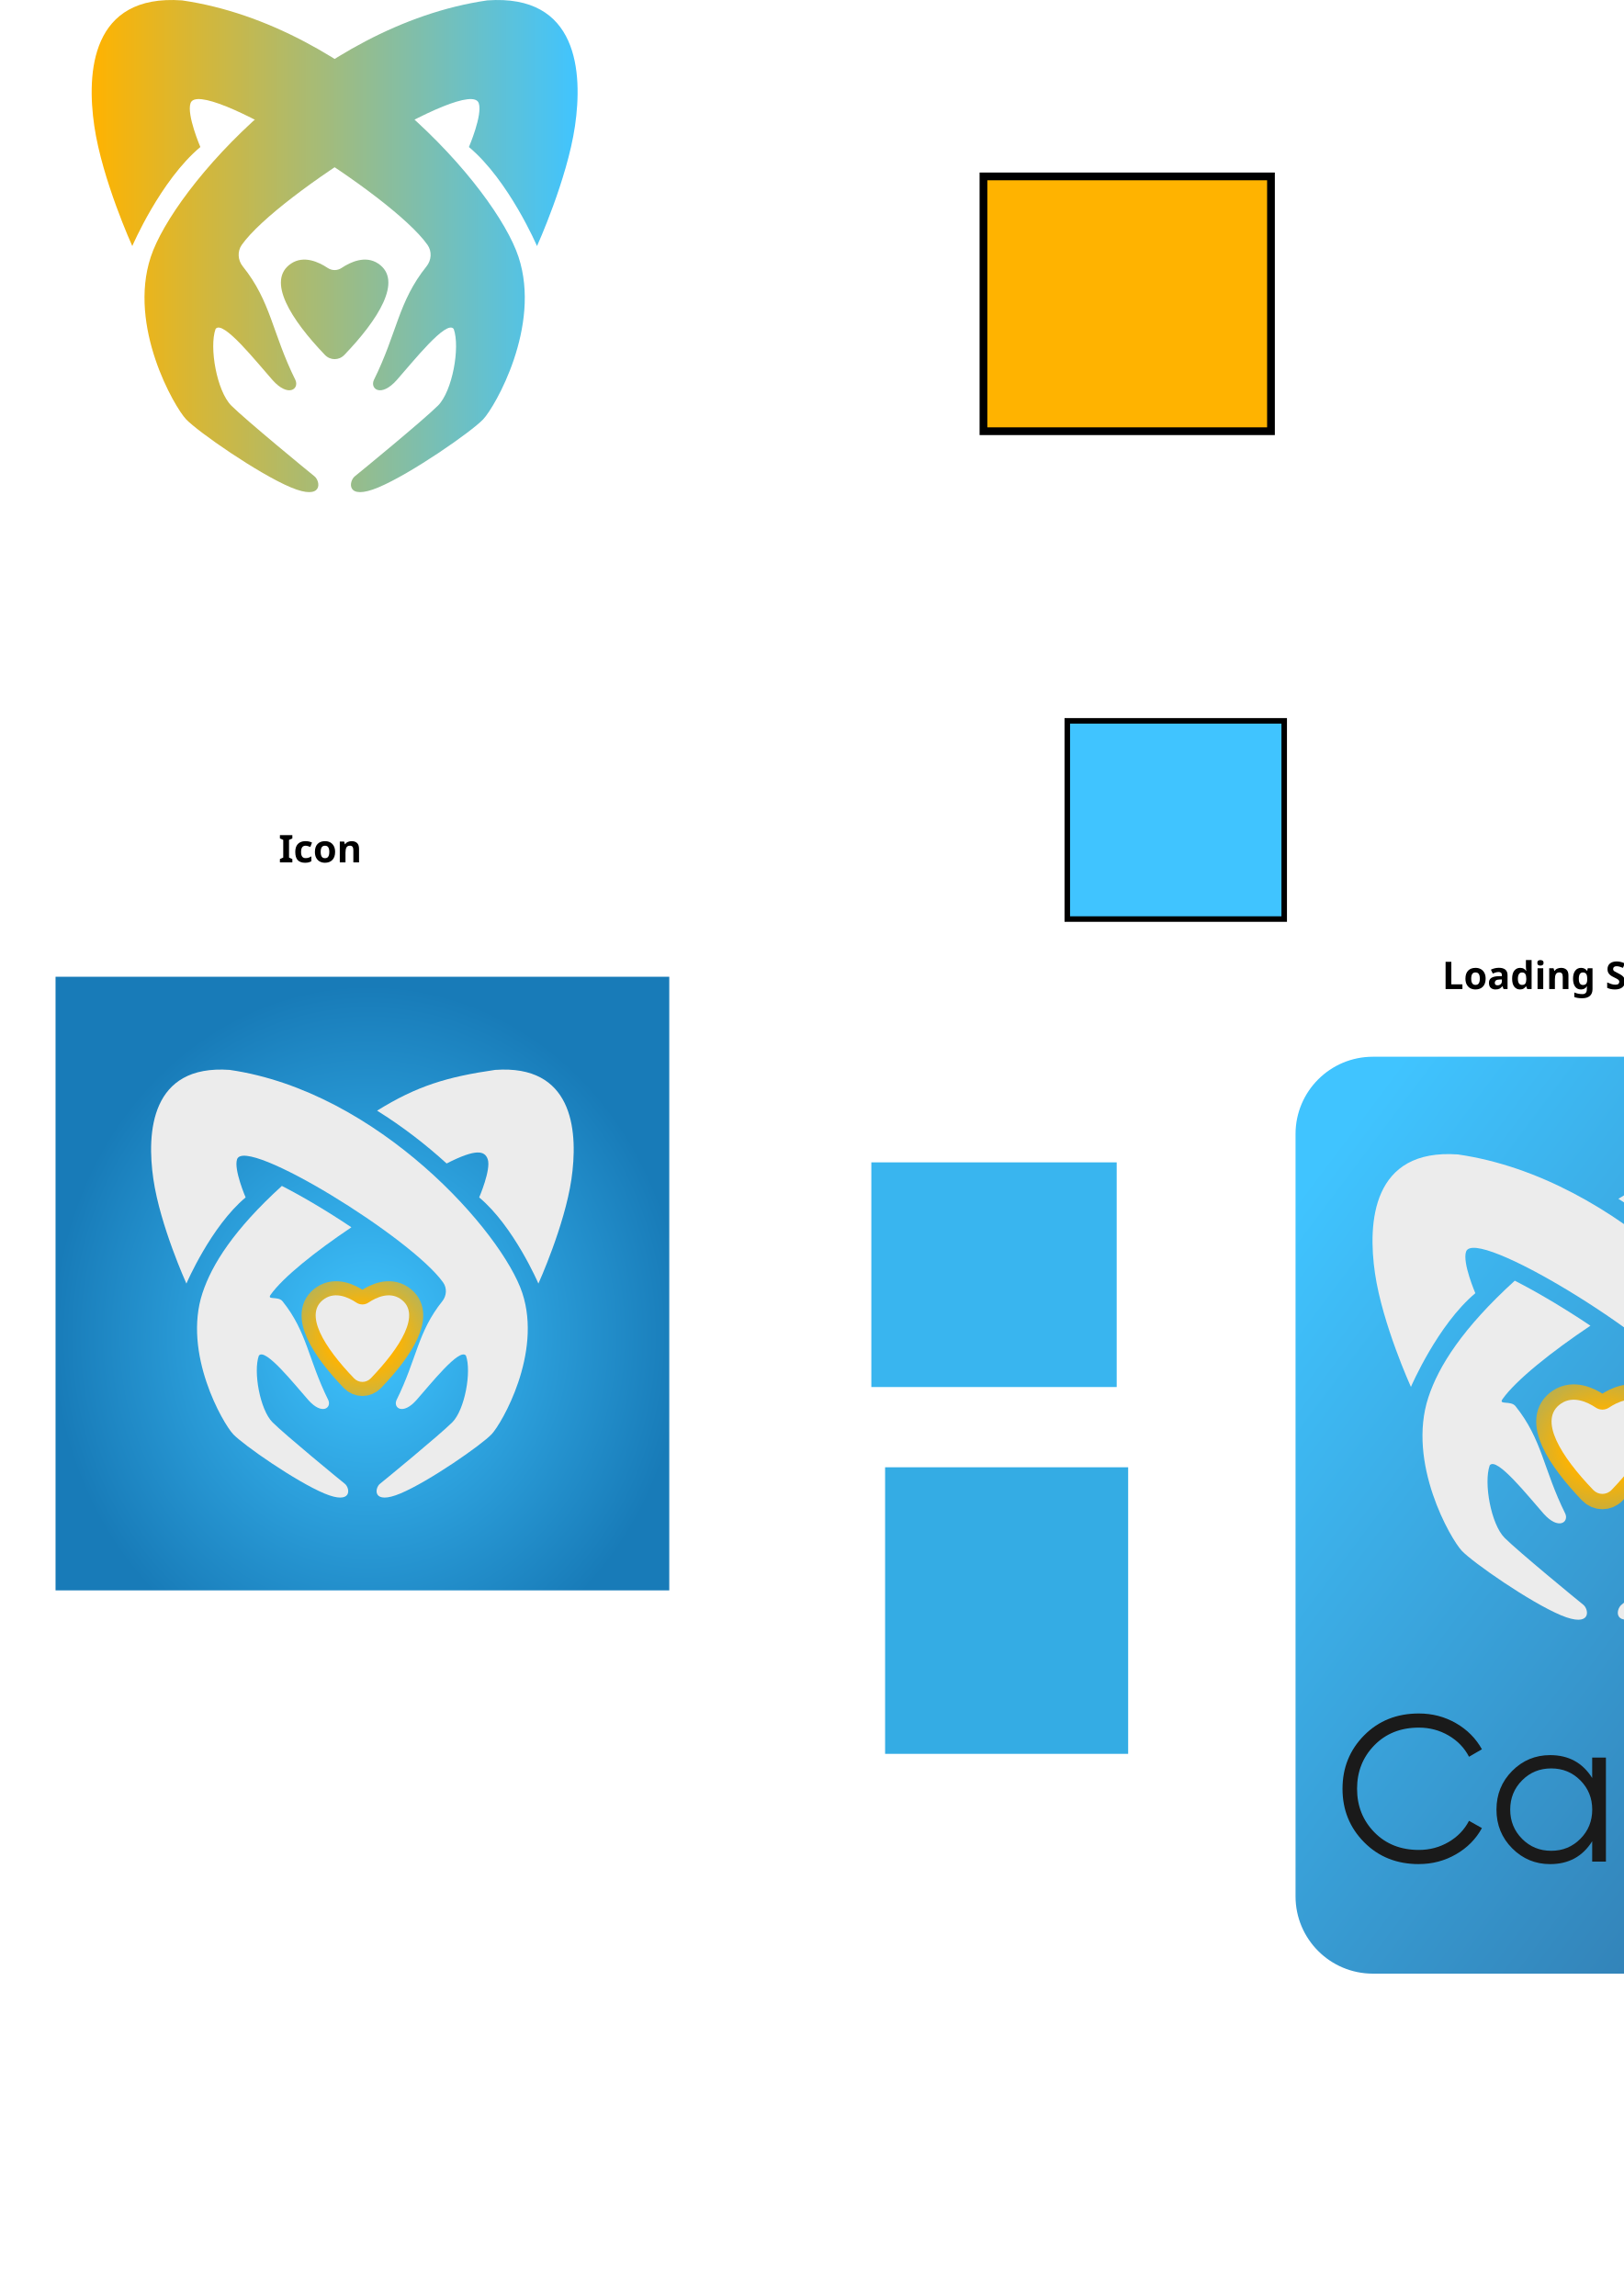
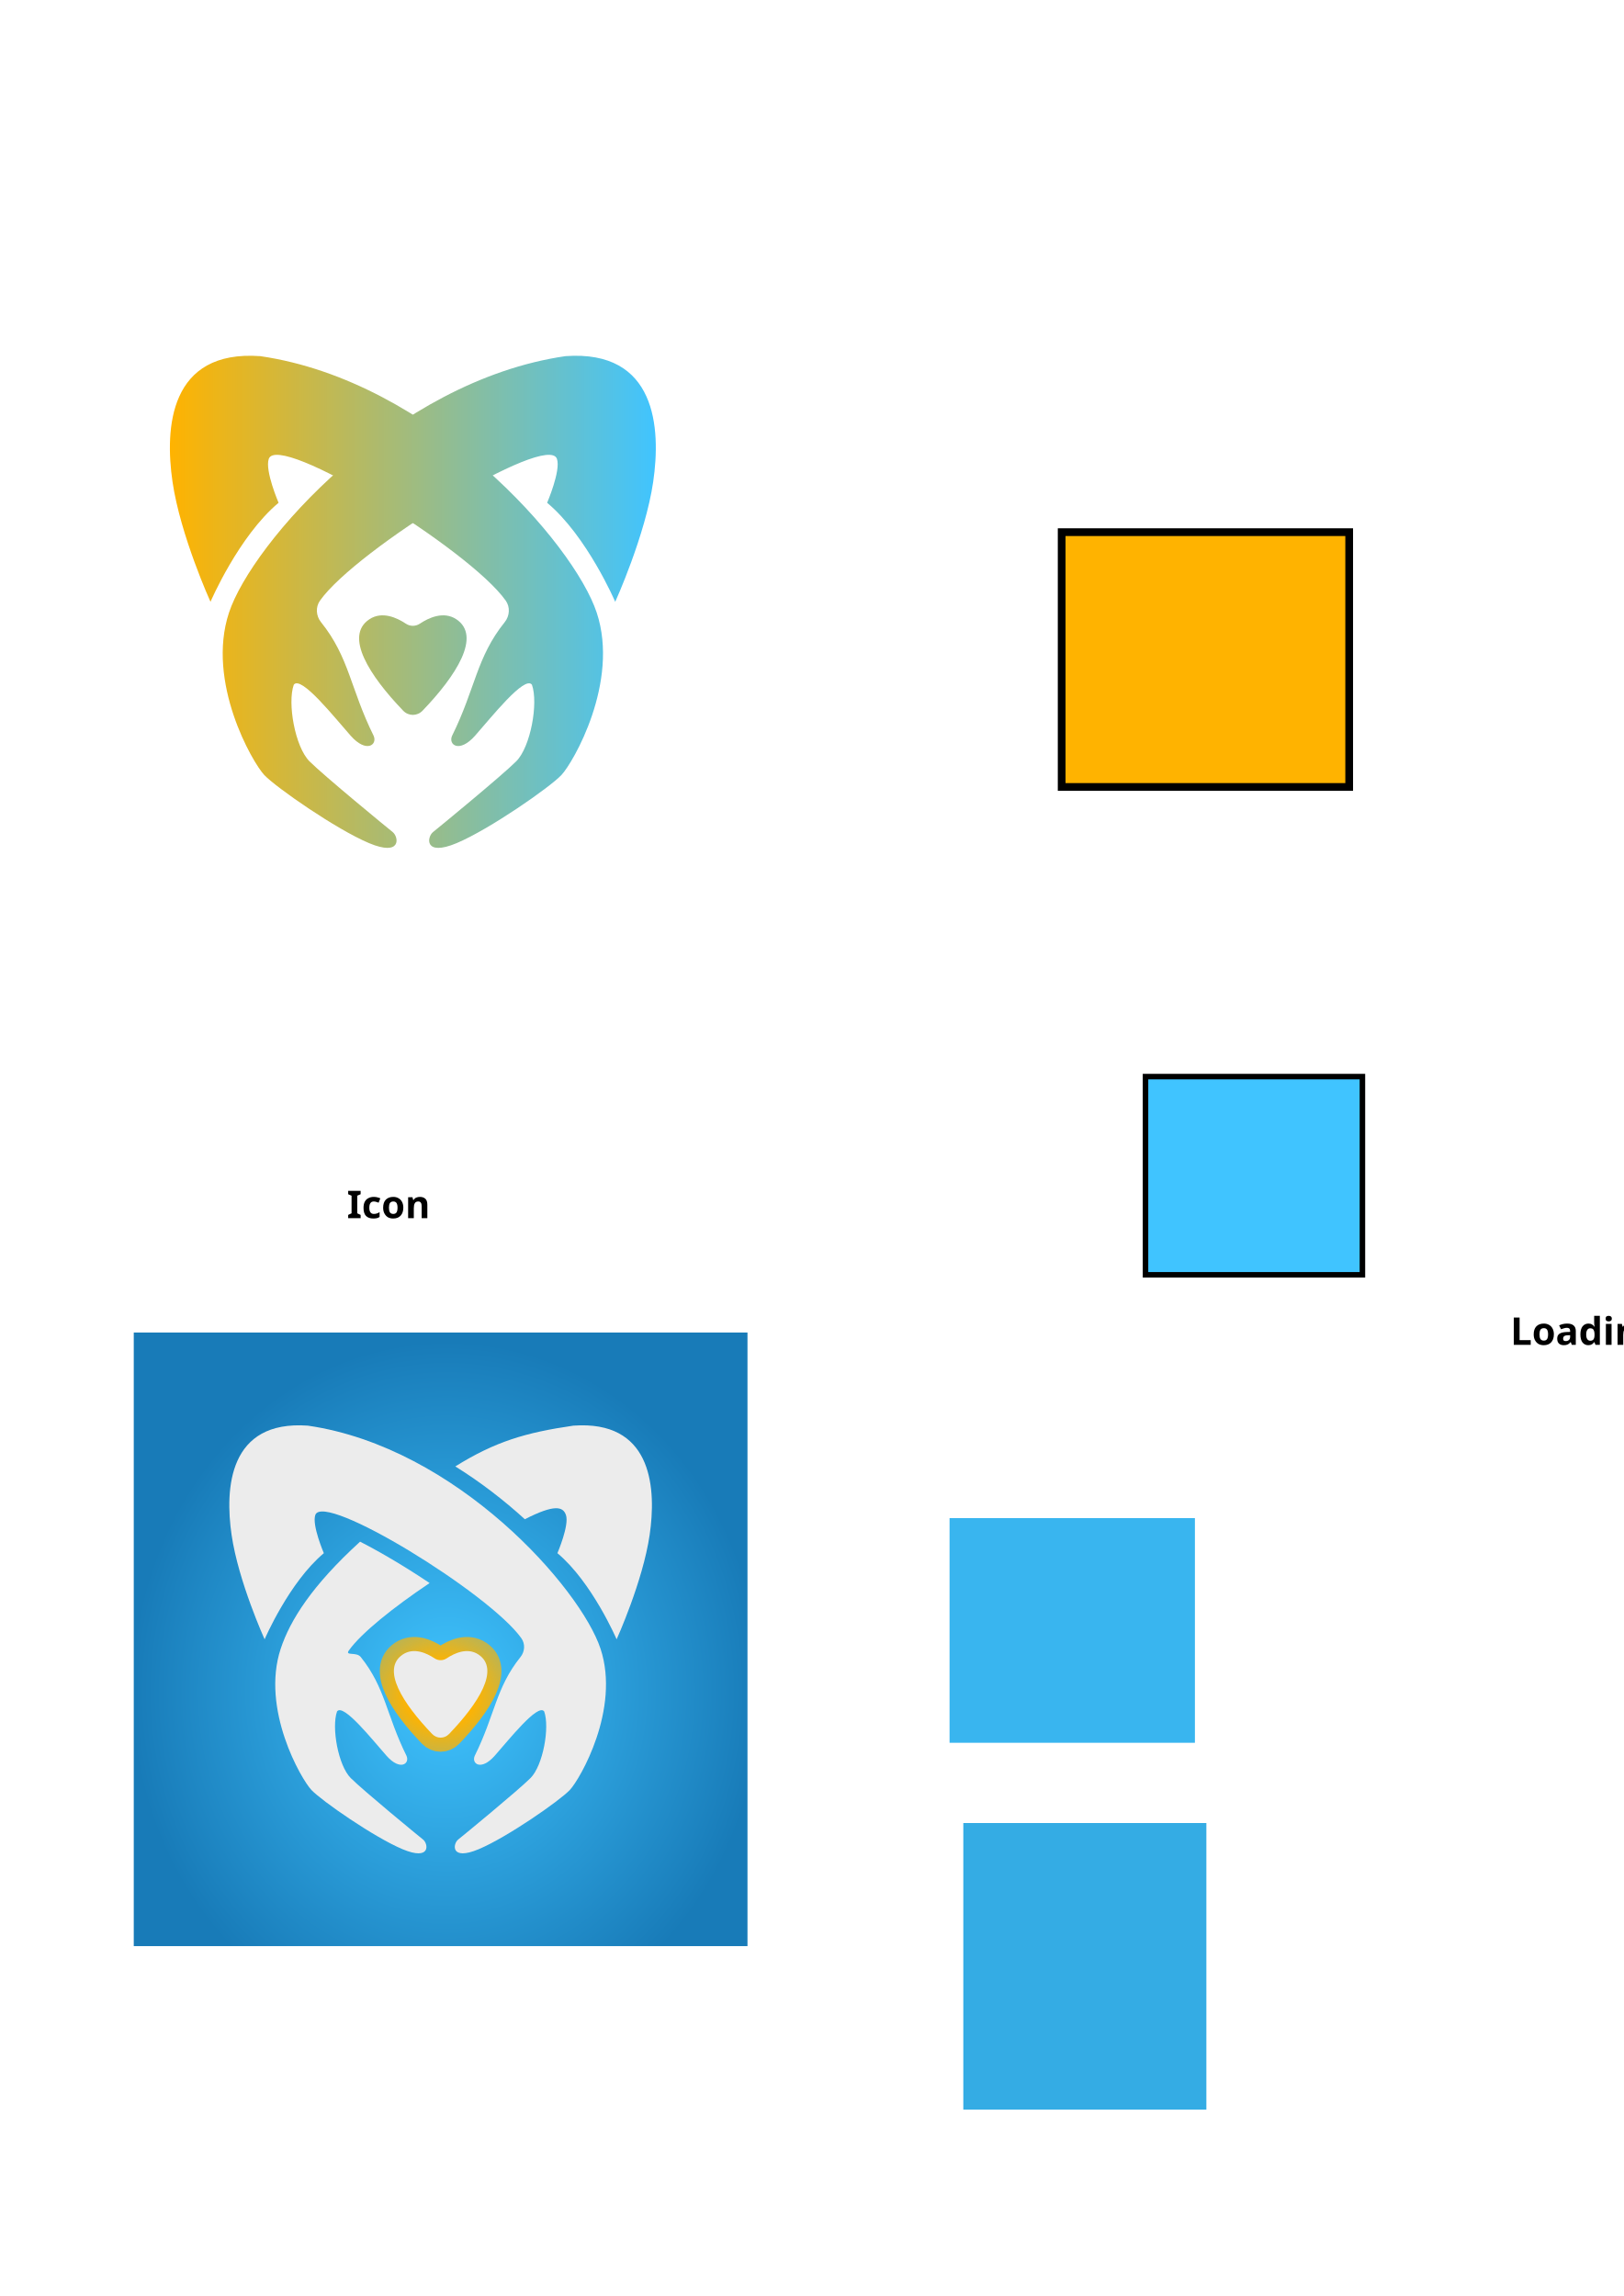
- <svg xmlns="http://www.w3.org/2000/svg" xmlns:xlink="http://www.w3.org/1999/xlink" id="Layer_2" viewBox="0 0 793.701 1122.52" version="1.1" width="210mm" height="297mm">
-   <defs id="defs191">
-     <linearGradient id="linearGradient1052">
-       <stop style="stop-color:#40c4ff;stop-opacity:1;" offset="0" id="stop1048" />
-       <stop style="stop-color:#187bb8;stop-opacity:1;" offset="1" id="stop1050" />
+ <svg xmlns="http://www.w3.org/2000/svg" xmlns:xlink="http://www.w3.org/1999/xlink" width="210mm" height="297mm" viewBox="0 0 210 297" version="1.1" id="svg5">
+   <defs id="defs2">
+     <linearGradient id="linearGradient2272">
+       <stop style="stop-color:#40c4ff;stop-opacity:1;" offset="0" id="stop2268" />
+       <stop style="stop-color:#187bb8;stop-opacity:0;" offset="1" id="stop2270" />
    </linearGradient>
    <linearGradient id="linearGradient16640">
      <stop style="stop-color:#ffb300;stop-opacity:1;" offset="0.216" id="stop16636" />
      <stop style="stop-color:#ffb300;stop-opacity:0;" offset="0.979" id="stop16638" />
    </linearGradient>
-     <linearGradient id="linearGradient16404">
-       <stop style="stop-color:#40c4ff;stop-opacity:1;" offset="0" id="stop16400" />
-       <stop style="stop-color:#3075a9;stop-opacity:1;" offset="1" id="stop16402" />
-     </linearGradient>
+     <radialGradient xlink:href="#linearGradient16640" id="radialGradient16644" cx="173.163" cy="654.283" fx="173.163" fy="654.283" r="34.863" gradientTransform="matrix(2.328526,0.1374337,-0.1257862,2.131184,-146.7466,-767.5478)" gradientUnits="userSpaceOnUse" />
+     <linearGradient xlink:href="#linearGradient5547" id="linearGradient9198" gradientUnits="userSpaceOnUse" x1="44.815" y1="120.302" x2="282.345" y2="120.302" />
    <linearGradient id="linearGradient5547">
      <stop style="stop-color:#ffb300;stop-opacity:1;" offset="0" id="stop5543" />
      <stop style="stop-color:#40c4ff;stop-opacity:1;" offset="1" id="stop5545" />
    </linearGradient>
-     <linearGradient id="linearGradient4080" x1="93.88" y1="1.3" x2="256.75" y2="199.64" gradientUnits="userSpaceOnUse">
-       <stop offset="0" stop-color="#0fc" id="stop4076" style="stop-color:#ffff56;stop-opacity:1;" />
-       <stop offset="1" stop-color="#00c0ff" id="stop4078" style="stop-color:#ff8bd9;stop-opacity:1;" />
+     <radialGradient xlink:href="#linearGradient1052" id="radialGradient1112" cx="179.982" cy="653.02" fx="179.982" fy="653.02" r="150" gradientUnits="userSpaceOnUse" gradientTransform="matrix(0.2720745,0.00249706,-0.00277195,0.3020264,10.57766,21.11791)" />
+     <linearGradient id="linearGradient1052">
+       <stop style="stop-color:#40c4ff;stop-opacity:1;" offset="0" id="stop1048" />
+       <stop style="stop-color:#187bb8;stop-opacity:1;" offset="1" id="stop1050" />
    </linearGradient>
-     <style id="style182">.cls-1{fill:url(#linear-gradient-2);}.cls-2{fill:url(#linear-gradient-3);}.cls-3{fill:#1a1a1a;}.cls-4{fill:url(#linear-gradient);}</style>
-     <linearGradient id="linear-gradient" x1="93.88" y1="1.3" x2="256.75" y2="199.64" gradientUnits="userSpaceOnUse">
-       <stop offset="0" stop-color="#0fc" id="stop184" />
-       <stop offset="1" stop-color="#00c0ff" id="stop186" />
-     </linearGradient>
-     <linearGradient id="linear-gradient-2" x1="75.53" y1="16.36" x2="238.4" y2="214.7" xlink:href="#linearGradient4080" />
-     <linearGradient id="linear-gradient-3" x1="66.94" y1="23.41" x2="229.81" y2="221.76" xlink:href="#linear-gradient" />
-     <linearGradient xlink:href="#linearGradient5547" id="linearGradient9198" gradientUnits="userSpaceOnUse" x1="44.815" y1="120.302" x2="282.345" y2="120.302" />
-     <linearGradient xlink:href="#linearGradient5547" id="linearGradient15193" gradientUnits="userSpaceOnUse" x1="44.815" y1="120.302" x2="282.345" y2="120.302" />
-     <linearGradient xlink:href="#linearGradient5547" id="linearGradient15195" gradientUnits="userSpaceOnUse" x1="44.815" y1="120.302" x2="282.345" y2="120.302" />
-     <linearGradient xlink:href="#linearGradient5547" id="linearGradient15197" gradientUnits="userSpaceOnUse" x1="44.815" y1="120.302" x2="282.345" y2="120.302" />
-     <radialGradient xlink:href="#linearGradient16640" id="radialGradient16644" cx="173.163" cy="654.283" fx="173.163" fy="654.283" r="34.863" gradientTransform="matrix(2.328526,0.1374337,-0.1257862,2.131184,-146.7466,-767.5478)" gradientUnits="userSpaceOnUse" />
-     <clipPath clipPathUnits="userSpaceOnUse" id="clipPath22003">
-       <path id="path22005" style="fill:#c5d7c1;fill-opacity:0.258;stroke-width:17;paint-order:stroke fill markers" d="m 182.577,525.443 41.26,34.482 -57.027,33.742 -39.471,-23.452 z" />
-     </clipPath>
-     <linearGradient xlink:href="#linearGradient16404" id="linearGradient22094" gradientUnits="userSpaceOnUse" x1="62.322" y1="492.759" x2="304.869" y2="764.966" gradientTransform="matrix(1,0,0,1.494251,606.1359,-196.9181)" />
-     <radialGradient xlink:href="#linearGradient16640" id="radialGradient2612" gradientUnits="userSpaceOnUse" gradientTransform="matrix(2.328526,0.1374337,-0.1257862,2.131184,-146.7466,-767.5478)" cx="173.163" cy="654.283" fx="173.163" fy="654.283" r="34.863" />
-     <radialGradient xlink:href="#linearGradient1052" id="radialGradient1112" cx="179.982" cy="653.02" fx="179.982" fy="653.02" r="150" gradientUnits="userSpaceOnUse" gradientTransform="matrix(1.028313,0.00943769,-0.01047666,1.141517,1.745618,-94.11222)" />
+     <linearGradient xlink:href="#linearGradient5547" id="linearGradient733" gradientUnits="userSpaceOnUse" x1="44.815" y1="120.302" x2="282.345" y2="120.302" />
+     <linearGradient xlink:href="#linearGradient5547" id="linearGradient735" gradientUnits="userSpaceOnUse" x1="44.815" y1="120.302" x2="282.345" y2="120.302" />
+     <linearGradient xlink:href="#linearGradient5547" id="linearGradient737" gradientUnits="userSpaceOnUse" x1="44.815" y1="120.302" x2="282.345" y2="120.302" />
+     <radialGradient xlink:href="#linearGradient16640" id="radialGradient1018" gradientUnits="userSpaceOnUse" gradientTransform="matrix(2.328526,0.1374337,-0.1257862,2.131184,-146.7466,-767.5478)" cx="173.163" cy="654.283" fx="173.163" fy="654.283" r="34.863" />
+     <radialGradient xlink:href="#linearGradient2272" id="radialGradient1020" gradientUnits="userSpaceOnUse" gradientTransform="matrix(0.2936235,-0.00813424,0.00798323,0.2881742,255.0306,151.3882)" cx="177.451" cy="606.161" fx="177.451" fy="606.161" r="150" />
  </defs>
-   <rect style="fill:url(#radialGradient1112);fill-opacity:1;stroke:none;stroke-width:3.78" id="rect15670" width="300" height="300" x="27.151" y="477.538" />
-   <g id="g9196" style="fill:url(#linearGradient9198);fill-opacity:1">
-     <path class="cls-4" d="m 229.22,71.87 c 0,0 6.76,-15.7 4.8,-21.44 -4.58,-13.38 -98.11,44.16 -115.84,69.29 -2.24,3.18 -1.94,7.48 0.49,10.51 13.9,17.32 14.28,32.43 25.74,55.57 1.95,4.4 -3.52,8.64 -11.2,0 -7.68,-8.64 -24.32,-29.76 -27.84,-24.96 -3.2,8.96 0.64,30.4 7.68,37.44 7.04,7.04 38.16,32.6 40.64,34.56 3.04,2.4 4.48,12.16 -11.52,5.44 -16,-6.72 -45.44,-27.2 -51.2,-33.28 C 85.21,198.92 62.49,159.56 73.69,125.63 84.88,91.72 154.4,12.35 238.18,0.19 c 44.48,-3.2 46.72,35.2 42.88,61.45 -3.84,26.24 -18.56,58.66 -18.56,58.66 0,0 -13.76,-32.1 -33.28,-48.42 z" id="path203" style="fill:url(#linearGradient15193);fill-opacity:1" />
-     <path class="cls-1" d="m 97.94,71.87 c 0,0 -6.76,-15.7 -4.8,-21.44 4.58,-13.38 98.11,44.16 115.84,69.29 2.24,3.18 1.94,7.48 -0.49,10.51 -13.9,17.32 -14.28,32.43 -25.74,55.57 -1.95,4.4 3.52,8.64 11.2,0 7.68,-8.64 24.32,-29.76 27.84,-24.96 3.2,8.96 -0.64,30.4 -7.68,37.44 -7.04,7.04 -38.16,32.6 -40.64,34.56 -3.04,2.4 -4.48,12.16 11.52,5.44 16,-6.72 45.44,-27.2 51.2,-33.28 5.76,-6.08 28.48,-45.44 17.28,-79.37 C 242.28,91.72 172.76,12.35 88.98,0.19 44.5,-3.01 42.26,35.39 46.1,61.64 c 3.84,26.24 18.56,58.66 18.56,58.66 0,0 13.76,-32.1 33.28,-48.42 z" id="path205" style="fill:url(#linearGradient15195);fill-opacity:1" />
-     <path class="cls-2" d="m 184.86,128.85 c -6.27,-4.19 -13.61,-0.69 -17.83,2.12 -2.12,1.42 -4.78,1.42 -6.9,0 -4.22,-2.81 -11.56,-6.31 -17.83,-2.12 -12.31,8.23 0.06,27.52 16.53,44.67 2.64,2.75 6.86,2.75 9.5,0 16.47,-17.15 28.84,-36.44 16.53,-44.67 z" id="path207" style="fill:url(#linearGradient15197);fill-opacity:1" />
-   </g>
-   <rect style="fill:#ffb300;fill-opacity:1;stroke:#000000;stroke-width:3.78" id="rect12226" width="140.546" height="124.575" x="480.733" y="86.244" />
-   <rect style="fill:#40c4ff;fill-opacity:1;stroke:#000000;stroke-width:2.698" id="rect13557" width="106.029" height="96.909" x="521.717" y="352.422" />
-   <rect style="fill:#39b5ef;fill-opacity:1;stroke:none;stroke-width:4;stroke-dasharray:none;stroke-opacity:1" id="rect19709" width="119.933" height="109.845" x="425.929" y="568.279" />
-   <rect style="fill:#34ace4;fill-opacity:1;stroke:none;stroke-width:4;stroke-dasharray:none;stroke-opacity:1" id="rect19901" width="118.812" height="140.108" x="432.655" y="717.355" />
-   <g id="g2600" transform="matrix(0.9191619,0,0,0.9191619,17.06295,56.33527)">
-     <path style="fill:#ececec;fill-opacity:1;stroke:none;stroke-width:0.946;stroke-opacity:1" d="m 131.337,569.503 c -25.513,23.248 -37.189,41.719 -42.224,56.977 -10.598,32.105 10.899,69.349 16.35,75.102 5.45,5.753 33.306,25.13 48.445,31.488 15.139,6.359 13.777,-2.876 10.9,-5.146 -2.347,-1.855 -31.792,-26.04 -38.453,-32.701 -6.661,-6.661 -10.295,-26.948 -7.268,-35.426 3.331,-4.542 19.077,15.442 26.344,23.617 7.267,8.175 12.443,4.163 10.598,0 -10.844,-21.895 -11.203,-36.192 -24.355,-52.58 -2.299,-2.867 -8.443,-0.427 -6.323,-3.436 6.523,-9.246 23.912,-23.113 42.959,-35.885 -12.495,-8.378 -25.62,-16.211 -36.973,-22.01 z" id="path1751" />
-     <path style="fill:#ececec;fill-opacity:1;stroke:none;stroke-width:0.946;stroke-opacity:1" d="m 248.584,507.617 c -1.238,0.019 -2.515,0.075 -3.83,0.17 -25.372,3.682 -41.535,8.471 -62.775,21.687 13.565,8.44 26.006,18.101 36.973,28.094 15.847,-8.094 20.324,-6.75 21.867,-2.242 1.855,5.431 -4.541,20.285 -4.541,20.285 v 0.01 c 18.47,15.442 31.488,45.816 31.488,45.816 0,0 13.929,-30.677 17.562,-55.506 3.52,-24.062 1.64,-58.913 -36.744,-58.314 z" id="path15602" />
-     <path class="cls-2" d="m 194.303,629.527 c -5.933,-3.965 -12.878,-0.653 -16.871,2.006 -2.006,1.344 -4.523,1.344 -6.529,0 -3.993,-2.659 -10.938,-5.971 -16.871,-2.006 -11.648,7.787 0.057,26.04 15.641,42.267 2.498,2.602 6.491,2.602 8.989,0 15.584,-16.227 27.289,-34.48 15.641,-42.267 z" id="path15606" style="fill:#ececec;fill-opacity:1;stroke:url(#radialGradient16644);stroke-width:15;stroke-dasharray:none;stroke-opacity:1;paint-order:stroke fill markers" />
-     <path class="cls-1" d="m 112.058,575.612 c 0,0 -6.396,-14.855 -4.542,-20.287 4.334,-12.66 92.833,41.785 109.609,65.563 2.12,3.009 1.836,7.078 -0.464,9.945 -13.152,16.388 -13.512,30.686 -24.355,52.581 -1.845,4.163 3.331,8.175 10.598,0 7.267,-8.175 23.012,-28.159 26.342,-23.617 3.028,8.478 -0.606,28.765 -7.267,35.426 -6.661,6.661 -36.107,30.846 -38.454,32.701 -2.876,2.271 -4.239,11.506 10.9,5.147 15.139,-6.359 42.996,-25.737 48.446,-31.49 5.45,-5.753 26.948,-42.996 16.351,-75.101 -10.588,-32.086 -76.369,-107.187 -155.642,-118.692 -42.087,-3.028 -44.207,33.307 -40.573,58.145 3.633,24.829 17.562,55.505 17.562,55.505 0,0 13.02,-30.373 31.49,-45.815 z" id="path21836" style="fill:#ececec;fill-opacity:1;stroke:none;stroke-width:17;stroke-dasharray:none;stroke-opacity:1;paint-order:stroke fill markers" />
-   </g>
-   <rect style="fill:url(#linearGradient22094);fill-opacity:1;stroke:none;stroke-width:4.62" id="rect22078" width="300" height="448.275" x="633.287" y="516.644" rx="37.795" />
-   <g id="g14827" transform="matrix(0.7766301,0,0,0.7766301,656.2418,618.6372)">
-     <path class="cls-3" d="M 48.07,376.92 C 34.19,376.92 22.7,372.34 13.63,363.17 4.55,354 0.01,342.78 0.01,329.51 c 0,-13.27 4.54,-24.49 13.62,-33.66 9.08,-9.17 20.56,-13.75 34.44,-13.75 8.47,0 16.24,2.03 23.31,6.09 7.07,4.06 12.53,9.54 16.37,16.44 l -8.12,4.71 C 76.75,303.75 72.47,299.3 66.8,295.98 61.12,292.66 54.88,291 48.07,291 c -11.44,0 -20.78,3.71 -28.03,11.13 -7.25,7.42 -10.87,16.55 -10.87,27.37 0,10.82 3.62,19.95 10.87,27.37 7.25,7.42 16.59,11.13 28.03,11.13 6.81,0 13.05,-1.66 18.73,-4.98 5.67,-3.32 9.95,-7.77 12.83,-13.36 l 8.12,4.58 c -3.75,6.9 -9.19,12.4 -16.31,16.5 -7.12,4.11 -14.91,6.16 -23.38,6.16 z" id="path193" />
-     <path class="cls-3" d="m 157.16,309.87 h 8.64 v 65.49 h -8.64 v -12.84 c -6.02,9.61 -14.84,14.41 -26.46,14.41 -9.34,0 -17.31,-3.32 -23.9,-9.95 -6.59,-6.63 -9.89,-14.75 -9.89,-24.36 0,-9.61 3.29,-17.72 9.89,-24.36 6.59,-6.63 14.56,-9.95 23.9,-9.95 11.61,0 20.43,4.8 26.46,14.41 v -12.84 z m -44.13,51.14 c 4.98,5.02 11.09,7.53 18.34,7.53 7.25,0 13.36,-2.51 18.34,-7.53 4.98,-5.02 7.47,-11.15 7.47,-18.4 0,-7.25 -2.49,-13.38 -7.47,-18.4 -4.98,-5.02 -11.09,-7.53 -18.34,-7.53 -7.25,0 -13.36,2.51 -18.34,7.53 -4.98,5.02 -7.47,11.16 -7.47,18.4 0,7.24 2.49,13.38 7.47,18.4 z" id="path195" />
-     <path class="cls-3" d="m 192.79,320.74 c 4.01,-7.94 10.91,-11.92 20.69,-11.92 v 8.38 c -5.94,0 -10.87,1.75 -14.8,5.24 -3.93,3.49 -5.89,8.99 -5.89,16.5 v 36.41 h -8.64 v -65.49 h 8.64 v 10.87 z" id="path197" />
-     <path class="cls-3" d="m 251.59,308.3 c 9.69,0 17.53,3.43 23.51,10.28 5.98,6.86 8.97,14.95 8.97,24.3 0,0.96 -0.09,2.31 -0.26,4.06 h -57.5 c 0.87,6.64 3.69,11.9 8.45,15.78 4.76,3.89 10.63,5.83 17.62,5.83 4.98,0 9.28,-1.02 12.9,-3.08 3.62,-2.05 6.35,-4.74 8.19,-8.06 l 7.6,4.45 c -2.88,4.63 -6.81,8.3 -11.79,11 -4.98,2.7 -10.65,4.06 -17.03,4.06 -10.3,0 -18.69,-3.23 -25.15,-9.69 -6.46,-6.46 -9.69,-14.67 -9.69,-24.62 0,-9.95 3.19,-17.94 9.56,-24.49 6.37,-6.55 14.58,-9.82 24.62,-9.82 z m 0,8.38 c -6.81,0 -12.51,2.03 -17.09,6.09 -4.58,4.06 -7.31,9.32 -8.18,15.78 h 48.85 c -0.87,-6.9 -3.54,-12.27 -7.99,-16.11 -4.45,-3.84 -9.65,-5.76 -15.59,-5.76 z" id="path199" />
-     <path class="cls-3" d="m 306.47,320.74 c 4.01,-7.94 10.91,-11.92 20.69,-11.92 v 8.38 c -5.94,0 -10.87,1.75 -14.8,5.24 -3.93,3.49 -5.89,8.99 -5.89,16.5 v 36.41 h -8.64 v -65.49 h 8.64 v 10.87 z" id="path201" />
-   </g>
-   <text xml:space="preserve" style="font-weight:bold;font-size:18.667px;font-family:sans-serif;-inkscape-font-specification:'sans-serif, Bold';text-align:center;text-anchor:middle;fill:#000000;fill-opacity:1;stroke-width:17;paint-order:stroke fill markers" x="163.852" y="421.618" id="text1299">
-     <tspan id="tspan1297" x="163.852" y="421.618">Icon</tspan>
-   </text>
-   <text xml:space="preserve" style="font-weight:bold;font-size:18.667px;font-family:sans-serif;-inkscape-font-specification:'sans-serif, Bold';text-align:center;text-anchor:middle;fill:#000000;fill-opacity:1;stroke-width:17;paint-order:stroke fill markers" x="783.291" y="483.562" id="text1665">
-     <tspan id="tspan1663" x="783.291" y="483.562">Loading Screen</tspan>
-   </text>
-   <g id="g2610" transform="translate(609.1194,56.62615)">
-     <path style="fill:#ececec;fill-opacity:1;stroke:none;stroke-width:0.946;stroke-opacity:1" d="m 131.337,569.503 c -25.513,23.248 -37.189,41.719 -42.224,56.977 -10.598,32.105 10.899,69.349 16.35,75.102 5.45,5.753 33.306,25.13 48.445,31.488 15.139,6.359 13.777,-2.876 10.9,-5.146 -2.347,-1.855 -31.792,-26.04 -38.453,-32.701 -6.661,-6.661 -10.295,-26.948 -7.268,-35.426 3.331,-4.542 19.077,15.442 26.344,23.617 7.267,8.175 12.443,4.163 10.598,0 -10.844,-21.895 -11.203,-36.192 -24.355,-52.58 -2.299,-2.867 -8.443,-0.427 -6.323,-3.436 6.523,-9.246 23.912,-23.113 42.959,-35.885 -12.495,-8.378 -25.62,-16.211 -36.973,-22.01 z" id="path2602" />
-     <path style="fill:#ececec;fill-opacity:1;stroke:none;stroke-width:0.946;stroke-opacity:1" d="m 248.584,507.617 c -1.238,0.019 -2.515,0.075 -3.83,0.17 -25.372,3.682 -41.535,8.471 -62.775,21.687 13.565,8.44 26.006,18.101 36.973,28.094 15.847,-8.094 20.324,-6.75 21.867,-2.242 1.855,5.431 -4.541,20.285 -4.541,20.285 v 0.01 c 18.47,15.442 31.488,45.816 31.488,45.816 0,0 13.929,-30.677 17.562,-55.506 3.52,-24.062 1.64,-58.913 -36.744,-58.314 z" id="path2604" />
-     <path class="cls-2" d="m 194.303,629.527 c -5.933,-3.965 -12.878,-0.653 -16.871,2.006 -2.006,1.344 -4.523,1.344 -6.529,0 -3.993,-2.659 -10.938,-5.971 -16.871,-2.006 -11.648,7.787 0.057,26.04 15.641,42.267 2.498,2.602 6.491,2.602 8.989,0 15.584,-16.227 27.289,-34.48 15.641,-42.267 z" id="path2606" style="fill:#ececec;fill-opacity:1;stroke:url(#radialGradient2612);stroke-width:15;stroke-dasharray:none;stroke-opacity:1;paint-order:stroke fill markers" />
-     <path class="cls-1" d="m 112.058,575.612 c 0,0 -6.396,-14.855 -4.542,-20.287 4.334,-12.66 92.833,41.785 109.609,65.563 2.12,3.009 1.836,7.078 -0.464,9.945 -13.152,16.388 -13.512,30.686 -24.355,52.581 -1.845,4.163 3.331,8.175 10.598,0 7.267,-8.175 23.012,-28.159 26.342,-23.617 3.028,8.478 -0.606,28.765 -7.267,35.426 -6.661,6.661 -36.107,30.846 -38.454,32.701 -2.876,2.271 -4.239,11.506 10.9,5.147 15.139,-6.359 42.996,-25.737 48.446,-31.49 5.45,-5.753 26.948,-42.996 16.351,-75.101 -10.588,-32.086 -76.369,-107.187 -155.642,-118.692 -42.087,-3.028 -44.207,33.307 -40.573,58.145 3.633,24.829 17.562,55.505 17.562,55.505 0,0 13.02,-30.373 31.49,-45.815 z" id="path2608" style="fill:#ececec;fill-opacity:1;stroke:none;stroke-width:17;stroke-dasharray:none;stroke-opacity:1;paint-order:stroke fill markers" />
+   <g id="layer1">
+     <rect style="fill:url(#radialGradient1112);fill-opacity:1;stroke:none;stroke-width:1" id="rect15670" width="79.375" height="79.375" x="17.3" y="172.367" />
+     <g id="g9196" style="fill:url(#linearGradient9198);fill-opacity:1" transform="matrix(0.2645833,0,0,0.2645833,10.1158,46.01843)">
+       <path class="cls-4" d="m 229.22,71.87 c 0,0 6.76,-15.7 4.8,-21.44 -4.58,-13.38 -98.11,44.16 -115.84,69.29 -2.24,3.18 -1.94,7.48 0.49,10.51 13.9,17.32 14.28,32.43 25.74,55.57 1.95,4.4 -3.52,8.64 -11.2,0 -7.68,-8.64 -24.32,-29.76 -27.84,-24.96 -3.2,8.96 0.64,30.4 7.68,37.44 7.04,7.04 38.16,32.6 40.64,34.56 3.04,2.4 4.48,12.16 -11.52,5.44 -16,-6.72 -45.44,-27.2 -51.2,-33.28 C 85.21,198.92 62.49,159.56 73.69,125.63 84.88,91.72 154.4,12.35 238.18,0.19 c 44.48,-3.2 46.72,35.2 42.88,61.45 -3.84,26.24 -18.56,58.66 -18.56,58.66 0,0 -13.76,-32.1 -33.28,-48.42 z" id="path203" style="fill:url(#linearGradient733);fill-opacity:1" />
+       <path class="cls-1" d="m 97.94,71.87 c 0,0 -6.76,-15.7 -4.8,-21.44 4.58,-13.38 98.11,44.16 115.84,69.29 2.24,3.18 1.94,7.48 -0.49,10.51 -13.9,17.32 -14.28,32.43 -25.74,55.57 -1.95,4.4 3.52,8.64 11.2,0 7.68,-8.64 24.32,-29.76 27.84,-24.96 3.2,8.96 -0.64,30.4 -7.68,37.44 -7.04,7.04 -38.16,32.6 -40.64,34.56 -3.04,2.4 -4.48,12.16 11.52,5.44 16,-6.72 45.44,-27.2 51.2,-33.28 5.76,-6.08 28.48,-45.44 17.28,-79.37 C 242.28,91.72 172.76,12.35 88.98,0.19 44.5,-3.01 42.26,35.39 46.1,61.64 c 3.84,26.24 18.56,58.66 18.56,58.66 0,0 13.76,-32.1 33.28,-48.42 z" id="path205" style="fill:url(#linearGradient735);fill-opacity:1" />
+       <path class="cls-2" d="m 184.86,128.85 c -6.27,-4.19 -13.61,-0.69 -17.83,2.12 -2.12,1.42 -4.78,1.42 -6.9,0 -4.22,-2.81 -11.56,-6.31 -17.83,-2.12 -12.31,8.23 0.06,27.52 16.53,44.67 2.64,2.75 6.86,2.75 9.5,0 16.47,-17.15 28.84,-36.44 16.53,-44.67 z" id="path207" style="fill:url(#linearGradient737);fill-opacity:1" />
+     </g>
+     <rect style="fill:#ffb300;fill-opacity:1;stroke:#000000;stroke-width:1" id="rect12226" width="37.186" height="32.961" x="137.31" y="68.837" />
+     <rect style="fill:#40c4ff;fill-opacity:1;stroke:#000000;stroke-width:0.714" id="rect13557" width="28.054" height="25.64" x="148.153" y="139.264" />
+     <rect style="fill:#39b5ef;fill-opacity:1;stroke:none;stroke-width:1.058;stroke-dasharray:none;stroke-opacity:1" id="rect19709" width="31.732" height="29.063" x="122.81" y="196.376" />
+     <rect style="fill:#34ace4;fill-opacity:1;stroke:none;stroke-width:1.058;stroke-dasharray:none;stroke-opacity:1" id="rect19901" width="31.436" height="37.07" x="124.589" y="235.819" />
+     <g id="g2600" transform="matrix(0.2431949,0,0,0.2431949,14.63038,60.9238)">
+       <path style="fill:#ececec;fill-opacity:1;stroke:none;stroke-width:0.946;stroke-opacity:1" d="m 131.337,569.503 c -25.513,23.248 -37.189,41.719 -42.224,56.977 -10.598,32.105 10.899,69.349 16.35,75.102 5.45,5.753 33.306,25.13 48.445,31.488 15.139,6.359 13.777,-2.876 10.9,-5.146 -2.347,-1.855 -31.792,-26.04 -38.453,-32.701 -6.661,-6.661 -10.295,-26.948 -7.268,-35.426 3.331,-4.542 19.077,15.442 26.344,23.617 7.267,8.175 12.443,4.163 10.598,0 -10.844,-21.895 -11.203,-36.192 -24.355,-52.58 -2.299,-2.867 -8.443,-0.427 -6.323,-3.436 6.523,-9.246 23.912,-23.113 42.959,-35.885 -12.495,-8.378 -25.62,-16.211 -36.973,-22.01 z" id="path1751" />
+       <path style="fill:#ececec;fill-opacity:1;stroke:none;stroke-width:0.946;stroke-opacity:1" d="m 248.584,507.617 c -1.238,0.019 -2.515,0.075 -3.83,0.17 -25.372,3.682 -41.535,8.471 -62.775,21.687 13.565,8.44 26.006,18.101 36.973,28.094 15.847,-8.094 20.324,-6.75 21.867,-2.242 1.855,5.431 -4.541,20.285 -4.541,20.285 v 0.01 c 18.47,15.442 31.488,45.816 31.488,45.816 0,0 13.929,-30.677 17.562,-55.506 3.52,-24.062 1.64,-58.913 -36.744,-58.314 z" id="path15602" />
+       <path class="cls-2" d="m 194.303,629.527 c -5.933,-3.965 -12.878,-0.653 -16.871,2.006 -2.006,1.344 -4.523,1.344 -6.529,0 -3.993,-2.659 -10.938,-5.971 -16.871,-2.006 -11.648,7.787 0.057,26.04 15.641,42.267 2.498,2.602 6.491,2.602 8.989,0 15.584,-16.227 27.289,-34.48 15.641,-42.267 z" id="path15606" style="fill:#ececec;fill-opacity:1;stroke:url(#radialGradient16644);stroke-width:15;stroke-dasharray:none;stroke-opacity:1;paint-order:stroke fill markers" />
+       <path class="cls-1" d="m 112.058,575.612 c 0,0 -6.396,-14.855 -4.542,-20.287 4.334,-12.66 92.833,41.785 109.609,65.563 2.12,3.009 1.836,7.078 -0.464,9.945 -13.152,16.388 -13.512,30.686 -24.355,52.581 -1.845,4.163 3.331,8.175 10.598,0 7.267,-8.175 23.012,-28.159 26.342,-23.617 3.028,8.478 -0.606,28.765 -7.267,35.426 -6.661,6.661 -36.107,30.846 -38.454,32.701 -2.876,2.271 -4.239,11.506 10.9,5.147 15.139,-6.359 42.996,-25.737 48.446,-31.49 5.45,-5.753 26.948,-42.996 16.351,-75.101 -10.588,-32.086 -76.369,-107.187 -155.642,-118.692 -42.087,-3.028 -44.207,33.307 -40.573,58.145 3.633,24.829 17.562,55.505 17.562,55.505 0,0 13.02,-30.373 31.49,-45.815 z" id="path21836" style="fill:#ececec;fill-opacity:1;stroke:none;stroke-width:17;stroke-dasharray:none;stroke-opacity:1;paint-order:stroke fill markers" />
+     </g>
+     <text xml:space="preserve" style="font-weight:bold;font-size:4.939px;font-family:sans-serif;-inkscape-font-specification:'sans-serif, Bold';text-align:center;text-anchor:middle;fill:#000000;fill-opacity:1;stroke-width:4.498;paint-order:stroke fill markers" x="53.468" y="157.572" id="text1299">
+       <tspan id="tspan1297" x="53.468" y="157.572" style="stroke-width:4.498">Icon</tspan>
+     </text>
+     <text xml:space="preserve" style="font-weight:bold;font-size:4.939px;font-family:sans-serif;-inkscape-font-specification:'sans-serif, Bold';text-align:center;text-anchor:middle;fill:#000000;fill-opacity:1;stroke-width:4.498;paint-order:stroke fill markers" x="217.362" y="173.961" id="text1665">
+       <tspan id="tspan1663" x="217.362" y="173.961" style="stroke-width:4.498">Loading Screen</tspan>
+     </text>
+     <rect style="fill:url(#radialGradient1020);fill-opacity:1;stroke:none;stroke-width:1.607" id="rect1006" width="127.528" height="127.528" x="247.696" y="261.064" />
+     <g id="g1016" transform="matrix(0.2431949,0,0,0.2431949,269.1029,173.6974)">
+       <path style="fill:#ececec;fill-opacity:1;stroke:none;stroke-width:0.946;stroke-opacity:1" d="m 131.337,569.503 c -25.513,23.248 -37.189,41.719 -42.224,56.977 -10.598,32.105 10.899,69.349 16.35,75.102 5.45,5.753 33.306,25.13 48.445,31.488 15.139,6.359 13.777,-2.876 10.9,-5.146 -2.347,-1.855 -31.792,-26.04 -38.453,-32.701 -6.661,-6.661 -10.295,-26.948 -7.268,-35.426 3.331,-4.542 19.077,15.442 26.344,23.617 7.267,8.175 12.443,4.163 10.598,0 -10.844,-21.895 -11.203,-36.192 -24.355,-52.58 -2.299,-2.867 -8.443,-0.427 -6.323,-3.436 6.523,-9.246 23.912,-23.113 42.959,-35.885 -12.495,-8.378 -25.62,-16.211 -36.973,-22.01 z" id="path1008" />
+       <path style="fill:#ececec;fill-opacity:1;stroke:none;stroke-width:0.946;stroke-opacity:1" d="m 248.584,507.617 c -1.238,0.019 -2.515,0.075 -3.83,0.17 -25.372,3.682 -41.535,8.471 -62.775,21.687 13.565,8.44 26.006,18.101 36.973,28.094 15.847,-8.094 20.324,-6.75 21.867,-2.242 1.855,5.431 -4.541,20.285 -4.541,20.285 v 0.01 c 18.47,15.442 31.488,45.816 31.488,45.816 0,0 13.929,-30.677 17.562,-55.506 3.52,-24.062 1.64,-58.913 -36.744,-58.314 z" id="path1010" />
+       <path class="cls-2" d="m 194.303,629.527 c -5.933,-3.965 -12.878,-0.653 -16.871,2.006 -2.006,1.344 -4.523,1.344 -6.529,0 -3.993,-2.659 -10.938,-5.971 -16.871,-2.006 -11.648,7.787 0.057,26.04 15.641,42.267 2.498,2.602 6.491,2.602 8.989,0 15.584,-16.227 27.289,-34.48 15.641,-42.267 z" id="path1012" style="fill:#ececec;fill-opacity:1;stroke:url(#radialGradient1018);stroke-width:15;stroke-dasharray:none;stroke-opacity:1;paint-order:stroke fill markers" />
+       <path class="cls-1" d="m 112.058,575.612 c 0,0 -6.396,-14.855 -4.542,-20.287 4.334,-12.66 92.833,41.785 109.609,65.563 2.12,3.009 1.836,7.078 -0.464,9.945 -13.152,16.388 -13.512,30.686 -24.355,52.581 -1.845,4.163 3.331,8.175 10.598,0 7.267,-8.175 23.012,-28.159 26.342,-23.617 3.028,8.478 -0.606,28.765 -7.267,35.426 -6.661,6.661 -36.107,30.846 -38.454,32.701 -2.876,2.271 -4.239,11.506 10.9,5.147 15.139,-6.359 42.996,-25.737 48.446,-31.49 5.45,-5.753 26.948,-42.996 16.351,-75.101 -10.588,-32.086 -76.369,-107.187 -155.642,-118.692 -42.087,-3.028 -44.207,33.307 -40.573,58.145 3.633,24.829 17.562,55.505 17.562,55.505 0,0 13.02,-30.373 31.49,-45.815 z" id="path1014" style="fill:#ececec;fill-opacity:1;stroke:none;stroke-width:17;stroke-dasharray:none;stroke-opacity:1;paint-order:stroke fill markers" />
+     </g>
  </g>
</svg>
